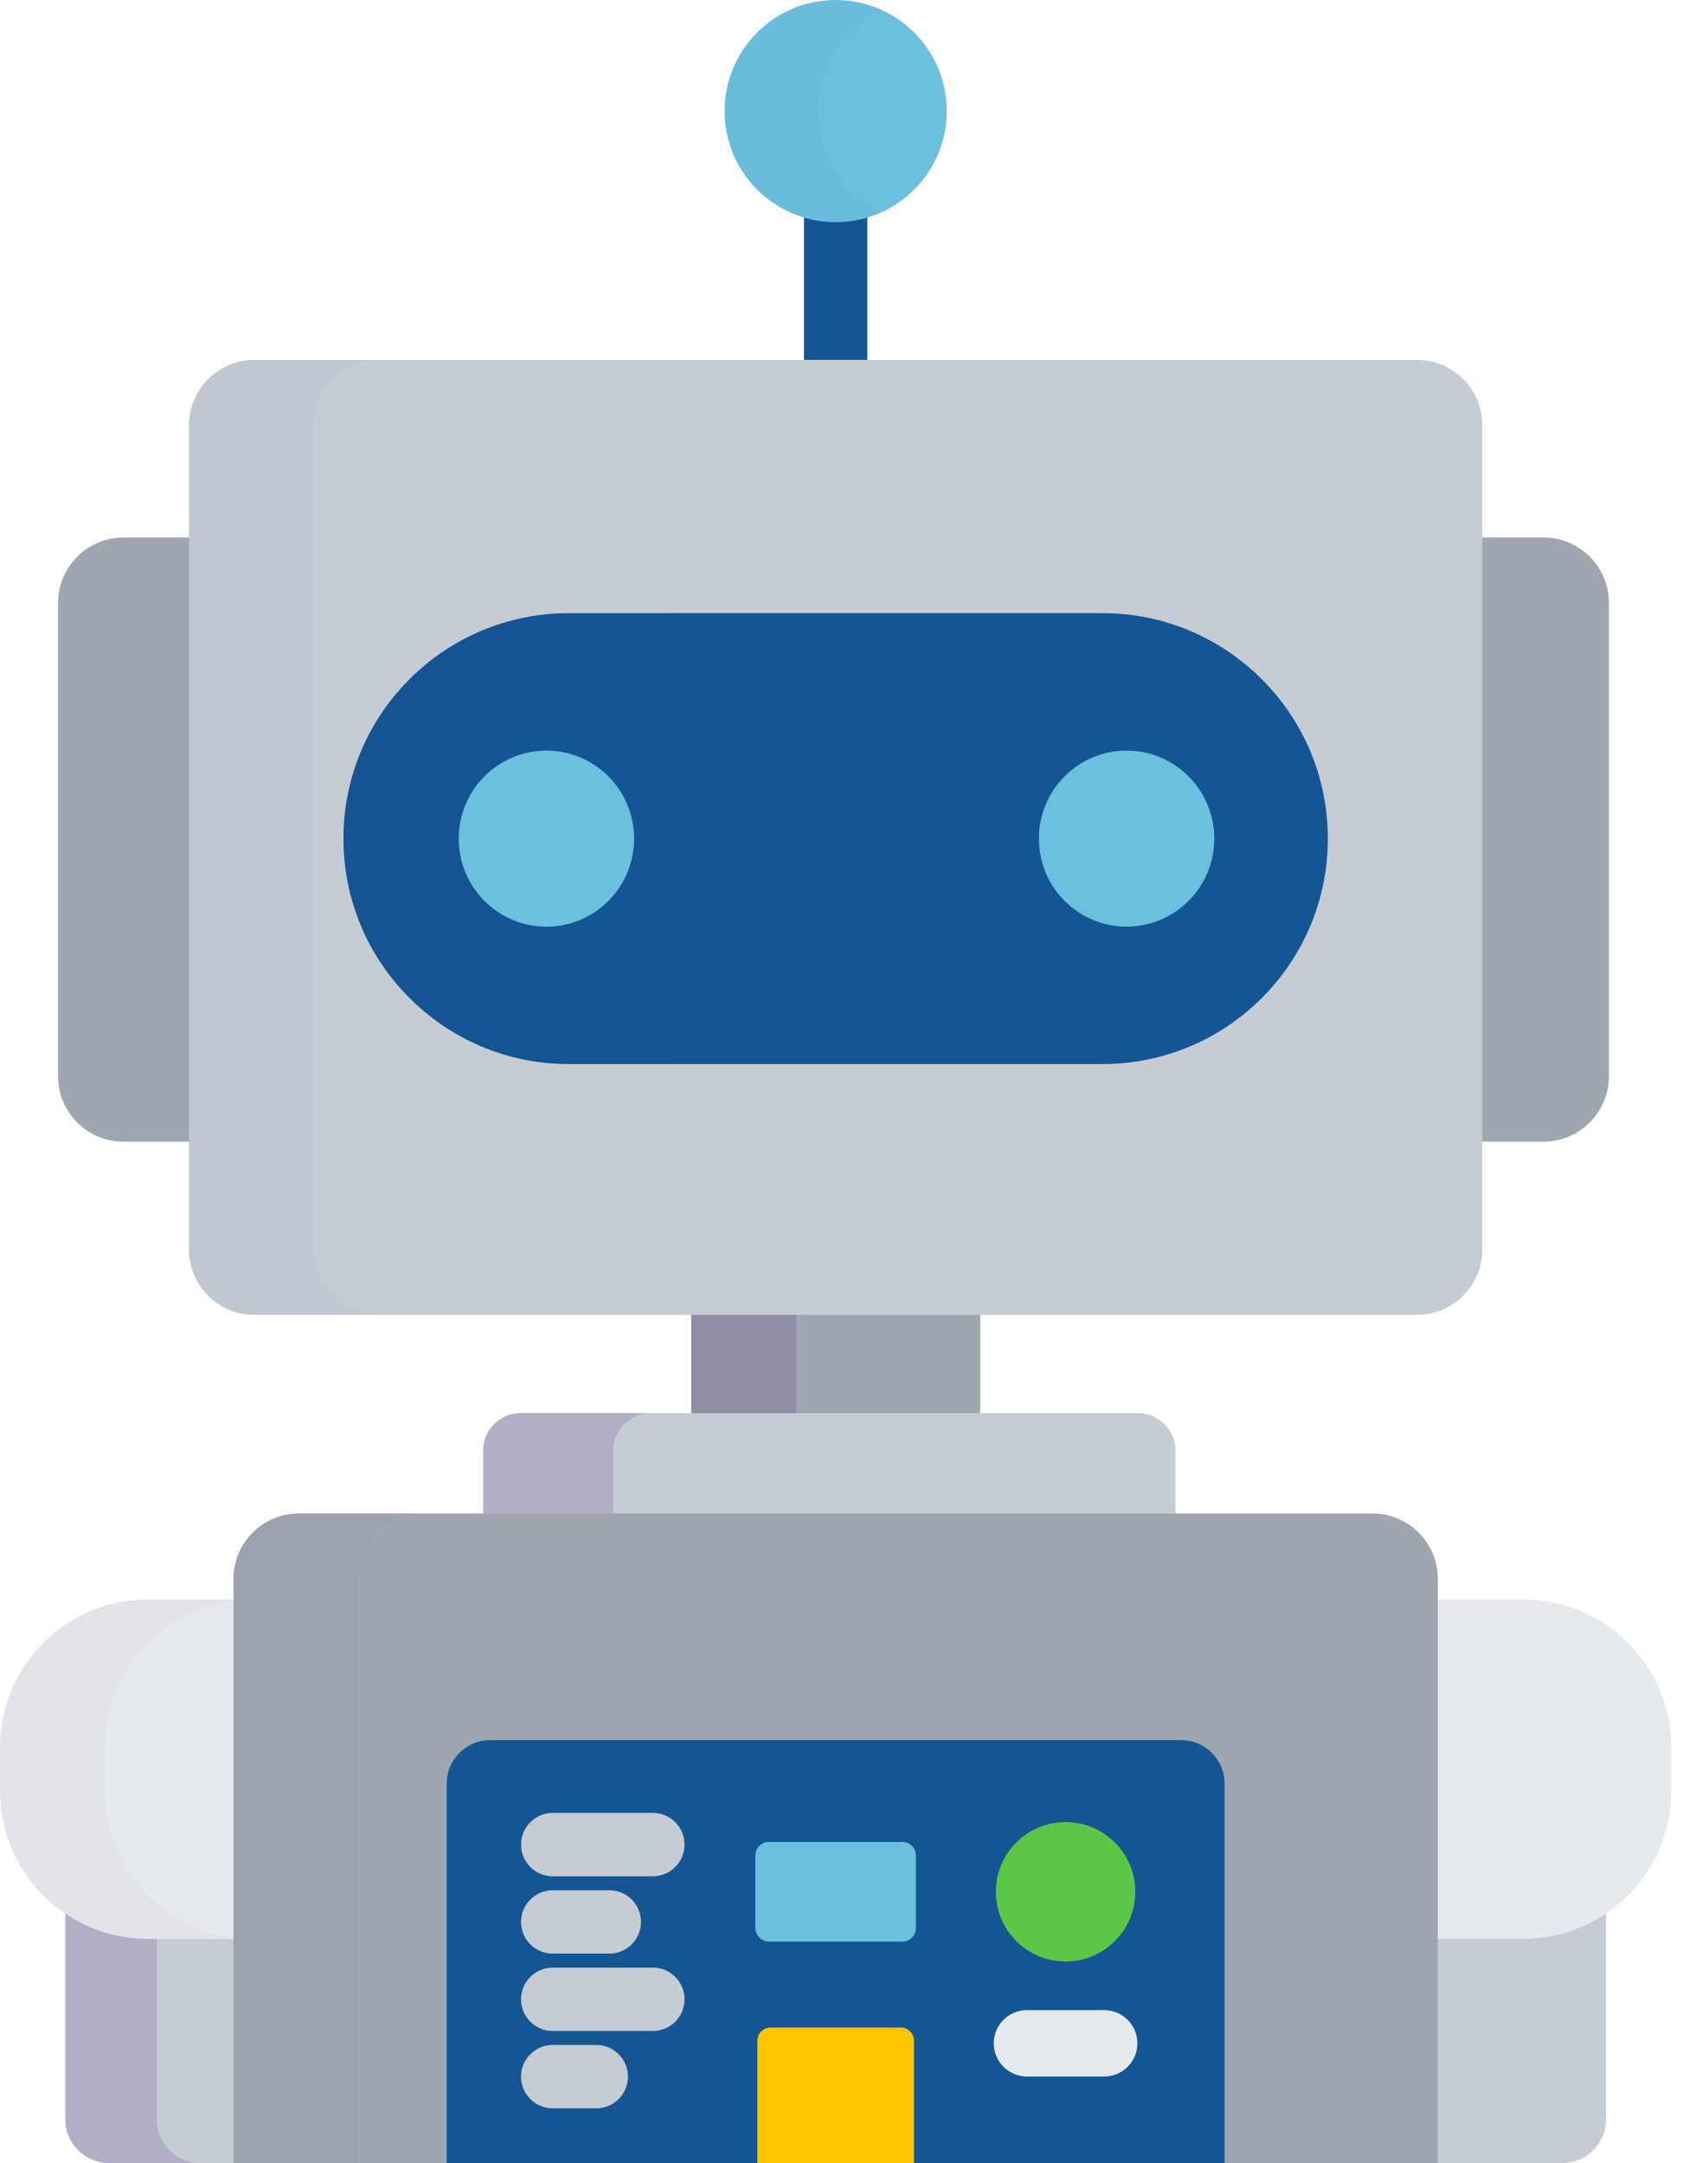
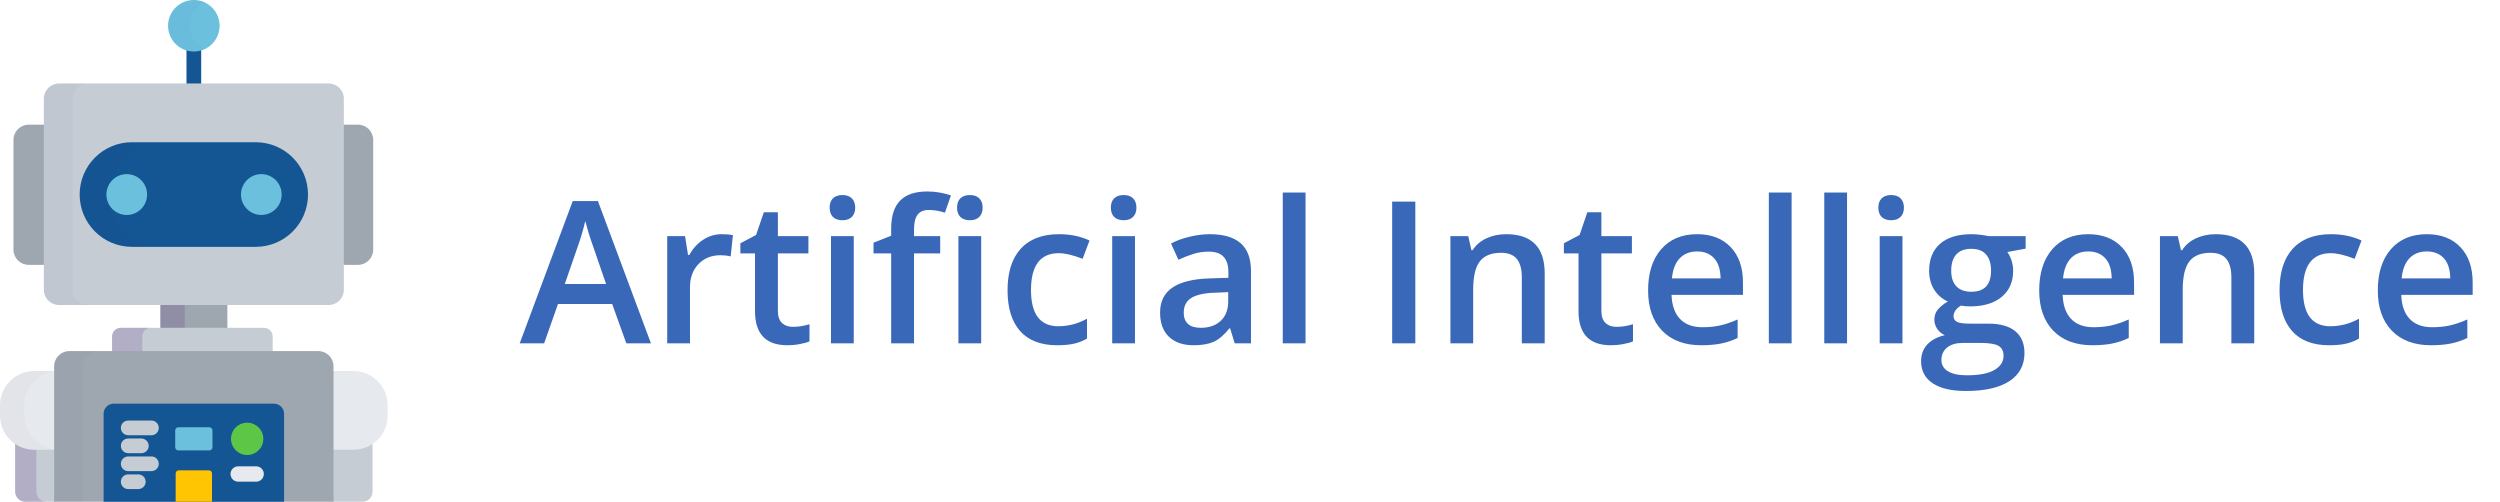
- <svg xmlns="http://www.w3.org/2000/svg" width="45" height="57" viewBox="0 0 45 57" fill="none">
+ <svg xmlns="http://www.w3.org/2000/svg" width="284" height="57" viewBox="0 0 284 57" fill="none">
  <path d="M22.02 5.742C21.73 5.742 21.449 5.698 21.185 5.616V9.596H22.855V5.616C22.591 5.698 22.311 5.742 22.02 5.742Z" fill="#135693" />
  <path d="M22.02 5.854C23.637 5.854 24.947 4.543 24.947 2.927C24.947 1.31 23.637 0 22.02 0C20.404 0 19.093 1.31 19.093 2.927C19.093 4.543 20.404 5.854 22.02 5.854Z" fill="#6BC1DD" />
  <g opacity="0.15">
    <path opacity="0.15" d="M21.557 2.927C21.557 1.751 22.251 0.737 23.252 0.272C22.877 0.098 22.46 0 22.02 0C20.404 0 19.093 1.31 19.093 2.927C19.093 4.543 20.404 5.854 22.02 5.854C22.46 5.854 22.877 5.756 23.252 5.582C22.251 5.117 21.557 4.103 21.557 2.927Z" fill="#440075" />
  </g>
  <path d="M40.676 14.164H38.95V30.086H40.676C41.622 30.086 42.396 29.312 42.396 28.365V15.884C42.396 14.938 41.622 14.164 40.676 14.164Z" fill="#9EA7AF" />
  <path d="M5.09 14.164H3.251C2.304 14.164 1.53 14.938 1.53 15.884V28.366C1.53 29.312 2.304 30.086 3.251 30.086H5.09L5.09 14.164Z" fill="#9EA7AF" />
  <path d="M6.264 50.916H3.899C3.092 50.916 2.342 50.671 1.72 50.251V55.853C1.72 56.484 2.236 57 2.867 57H6.264V50.916Z" fill="#C5CCD3" />
  <path d="M40.141 50.916H37.777V57H41.173C41.804 57 42.32 56.484 42.32 55.853V50.251C41.698 50.671 40.948 50.916 40.141 50.916Z" fill="#C5CCD3" />
  <path opacity="0.15" d="M4.129 55.853V50.916H3.899C3.092 50.916 2.342 50.671 1.72 50.251V55.853C1.72 56.484 2.236 57 2.867 57H5.276C4.645 57 4.129 56.484 4.129 55.853Z" fill="#440075" />
  <path d="M6.264 42.149H3.899C1.746 42.149 0 43.895 0 46.048V47.195C0 49.349 1.746 51.095 3.899 51.095H6.263L6.264 42.149Z" fill="#E6E9ED" />
  <path d="M40.141 42.148H37.777V51.093H40.141C42.295 51.093 44.04 49.347 44.04 47.194V46.047C44.04 43.893 42.294 42.148 40.141 42.148Z" fill="#E6E9ED" />
  <g opacity="0.15">
    <path opacity="0.15" d="M2.753 47.194V46.047C2.753 43.894 4.498 42.148 6.652 42.148H3.899C1.746 42.148 0 43.894 0 46.047V47.194C0 49.348 1.746 51.093 3.899 51.093H6.652C4.498 51.093 2.753 49.348 2.753 47.194Z" fill="#440075" />
  </g>
  <path d="M25.828 34.517H18.214V37.362H25.828V34.517Z" fill="#9EA7AF" />
  <path opacity="0.15" d="M20.988 34.517H18.214V37.362H20.988V34.517Z" fill="#440075" />
  <path d="M30.976 40.078V38.227C30.976 37.683 30.531 37.238 29.987 37.238H13.72C13.175 37.238 12.73 37.683 12.73 38.227V40.078H30.976Z" fill="#C5CCD3" />
  <path opacity="0.15" d="M16.16 40.078V38.227C16.16 37.683 16.606 37.238 17.15 37.238H13.72C13.175 37.238 12.73 37.683 12.73 38.227V40.078H16.16Z" fill="#440075" />
  <path d="M36.168 39.883H7.873C6.926 39.883 6.152 40.657 6.152 41.603V57H37.888V41.603C37.888 40.657 37.114 39.883 36.168 39.883Z" fill="#9EA7AF" />
  <g opacity="0.15">
    <path opacity="0.15" d="M11.158 39.883H7.873C6.926 39.883 6.152 40.657 6.152 41.603V57H9.437V41.603C9.437 40.657 10.211 39.883 11.158 39.883Z" fill="#440075" />
  </g>
  <path d="M39.061 32.929C39.061 33.876 38.287 34.65 37.341 34.65H6.699C5.753 34.65 4.979 33.876 4.979 32.929V11.205C4.979 10.258 5.753 9.484 6.699 9.484H37.341C38.287 9.484 39.061 10.258 39.061 11.205V32.929Z" fill="#C5CCD3" />
  <g opacity="0.15">
    <path opacity="0.15" d="M8.258 32.929V11.205C8.258 10.258 9.032 9.484 9.978 9.484H6.699C5.753 9.484 4.979 10.258 4.979 11.205V32.929C4.979 33.876 5.753 34.65 6.699 34.65H9.978C9.032 34.65 8.258 33.876 8.258 32.929Z" fill="#440075" />
  </g>
  <path d="M34.99 22.099C34.99 25.381 32.33 28.041 29.048 28.041H14.992C11.71 28.041 9.05 25.381 9.05 22.099C9.05 18.818 11.71 16.158 14.992 16.158H29.048C32.33 16.158 34.99 18.818 34.99 22.099Z" fill="#135693" />
  <g opacity="0.15">
    <path opacity="0.15" d="M12.386 22.099C12.386 18.818 15.047 16.158 18.328 16.158H14.992C11.71 16.158 9.05 18.818 9.05 22.099C9.05 25.381 11.71 28.041 14.992 28.041H18.328C15.047 28.041 12.386 25.381 12.386 22.099Z" fill="#440075" />
  </g>
  <path d="M14.399 24.42C15.675 24.42 16.709 23.381 16.709 22.1C16.709 20.819 15.675 19.781 14.399 19.781C13.123 19.781 12.088 20.819 12.088 22.1C12.088 23.381 13.123 24.42 14.399 24.42Z" fill="#6BC1DD" />
  <path d="M29.686 24.419C30.962 24.419 31.997 23.381 31.997 22.1C31.997 20.819 30.962 19.78 29.686 19.78C28.41 19.78 27.376 20.819 27.376 22.1C27.376 23.381 28.41 24.419 29.686 24.419Z" fill="#6BC1DD" />
  <path d="M32.27 57V47.002C32.27 46.371 31.754 45.855 31.123 45.855H12.917C12.286 45.855 11.77 46.371 11.77 47.002V57H32.27Z" fill="#135693" />
  <path d="M24.084 57V53.775C24.084 53.586 23.93 53.431 23.741 53.431H20.3C20.111 53.431 19.956 53.586 19.956 53.775V57H24.084Z" fill="#FFC502" />
  <path d="M17.203 49.444H14.566C14.104 49.444 13.731 49.071 13.731 48.609C13.731 48.148 14.104 47.774 14.566 47.774H17.203C17.665 47.774 18.038 48.148 18.038 48.609C18.038 49.071 17.665 49.444 17.203 49.444Z" fill="#C5CCD3" />
  <path d="M16.056 51.483H14.565C14.104 51.483 13.73 51.109 13.73 50.648C13.73 50.186 14.104 49.813 14.565 49.813H16.056C16.518 49.813 16.891 50.186 16.891 50.648C16.891 51.109 16.517 51.483 16.056 51.483Z" fill="#C5CCD3" />
  <path d="M17.203 53.521H14.565C14.104 53.521 13.73 53.148 13.73 52.686C13.73 52.225 14.104 51.851 14.565 51.851H17.203C17.664 51.851 18.038 52.225 18.038 52.686C18.038 53.148 17.664 53.521 17.203 53.521Z" fill="#C5CCD3" />
  <path d="M15.712 55.559H14.565C14.104 55.559 13.73 55.186 13.73 54.724C13.73 54.263 14.104 53.889 14.565 53.889H15.712C16.173 53.889 16.547 54.263 16.547 54.724C16.547 55.186 16.173 55.559 15.712 55.559Z" fill="#C5CCD3" />
  <path d="M29.096 54.721H27.06C26.577 54.721 26.186 54.329 26.186 53.846C26.186 53.363 26.577 52.972 27.06 52.972H29.096C29.579 52.972 29.971 53.363 29.971 53.846C29.971 54.329 29.579 54.721 29.096 54.721Z" fill="#E6E9ED" />
  <path d="M28.079 51.69C29.093 51.69 29.916 50.867 29.916 49.853C29.916 48.838 29.093 48.016 28.079 48.016C27.064 48.016 26.242 48.838 26.242 49.853C26.242 50.867 27.064 51.69 28.079 51.69Z" fill="#5DC647" />
  <path d="M24.135 50.813C24.135 51.007 23.977 51.166 23.783 51.166H20.257C20.064 51.166 19.905 51.007 19.905 50.813V48.891C19.905 48.697 20.064 48.539 20.257 48.539H23.783C23.977 48.539 24.135 48.697 24.135 48.891V50.813Z" fill="#6BC1DD" />
+   <path d="M71.15 39L69.542 34.531H63.389L61.814 39H59.04L65.062 22.84H67.924L73.946 39H71.15ZM68.849 32.263L67.341 27.881C67.231 27.588 67.076 27.125 66.878 26.494C66.688 25.863 66.555 25.401 66.482 25.107C66.284 26.01 65.994 26.997 65.612 28.069L64.159 32.263H68.849ZM81.971 26.604C82.492 26.604 82.921 26.641 83.259 26.715L83.006 29.125C82.639 29.037 82.257 28.993 81.861 28.993C80.826 28.993 79.986 29.331 79.34 30.006C78.701 30.681 78.382 31.558 78.382 32.637V39H75.795V26.825H77.821L78.162 28.971H78.294C78.698 28.245 79.223 27.669 79.868 27.243C80.522 26.817 81.222 26.604 81.971 26.604ZM90.062 37.129C90.694 37.129 91.325 37.029 91.956 36.831V38.78C91.669 38.905 91.299 39.007 90.844 39.088C90.396 39.176 89.93 39.22 89.446 39.22C86.995 39.22 85.769 37.928 85.769 35.345V28.784H84.107V27.639L85.89 26.692L86.771 24.116H88.367V26.825H91.835V28.784H88.367V35.301C88.367 35.925 88.521 36.387 88.829 36.688C89.145 36.982 89.556 37.129 90.062 37.129ZM96.987 39H94.4V26.825H96.987V39ZM94.246 23.599C94.246 23.137 94.37 22.781 94.62 22.531C94.877 22.282 95.24 22.157 95.71 22.157C96.165 22.157 96.517 22.282 96.766 22.531C97.023 22.781 97.152 23.137 97.152 23.599C97.152 24.039 97.023 24.388 96.766 24.645C96.517 24.894 96.165 25.019 95.71 25.019C95.24 25.019 94.877 24.894 94.62 24.645C94.37 24.388 94.246 24.039 94.246 23.599ZM106.806 28.784H103.834V39H101.236V28.784H99.232V27.573L101.236 26.78V25.988C101.236 24.549 101.574 23.485 102.249 22.796C102.924 22.098 103.955 21.75 105.342 21.75C106.252 21.75 107.148 21.9 108.028 22.201L107.346 24.16C106.707 23.955 106.098 23.852 105.518 23.852C104.931 23.852 104.502 24.036 104.23 24.403C103.966 24.762 103.834 25.305 103.834 26.032V26.825H106.806V28.784ZM111.463 39H108.876V26.825H111.463V39ZM108.722 23.599C108.722 23.137 108.847 22.781 109.096 22.531C109.353 22.282 109.716 22.157 110.186 22.157C110.641 22.157 110.993 22.282 111.243 22.531C111.5 22.781 111.628 23.137 111.628 23.599C111.628 24.039 111.5 24.388 111.243 24.645C110.993 24.894 110.641 25.019 110.186 25.019C109.716 25.019 109.353 24.894 109.096 24.645C108.847 24.388 108.722 24.039 108.722 23.599ZM120.094 39.22C118.251 39.22 116.85 38.684 115.888 37.613C114.934 36.534 114.457 34.989 114.457 32.978C114.457 30.931 114.956 29.357 115.954 28.256C116.96 27.155 118.409 26.604 120.303 26.604C121.587 26.604 122.743 26.843 123.77 27.32L122.989 29.401C121.895 28.975 120.993 28.762 120.281 28.762C118.174 28.762 117.121 30.16 117.121 32.956C117.121 34.321 117.382 35.349 117.903 36.039C118.431 36.721 119.202 37.062 120.215 37.062C121.367 37.062 122.457 36.776 123.484 36.204V38.461C123.022 38.732 122.526 38.927 121.998 39.044C121.477 39.161 120.842 39.22 120.094 39.22ZM128.933 39H126.346V26.825H128.933V39ZM126.192 23.599C126.192 23.137 126.317 22.781 126.567 22.531C126.823 22.282 127.187 22.157 127.656 22.157C128.111 22.157 128.464 22.282 128.713 22.531C128.97 22.781 129.099 23.137 129.099 23.599C129.099 24.039 128.97 24.388 128.713 24.645C128.464 24.894 128.111 25.019 127.656 25.019C127.187 25.019 126.823 24.894 126.567 24.645C126.317 24.388 126.192 24.039 126.192 23.599ZM140.261 39L139.744 37.305H139.656C139.069 38.046 138.478 38.552 137.883 38.824C137.289 39.088 136.526 39.22 135.594 39.22C134.397 39.22 133.462 38.897 132.786 38.251C132.119 37.606 131.785 36.692 131.785 35.51C131.785 34.255 132.251 33.309 133.183 32.67C134.115 32.032 135.535 31.683 137.443 31.624L139.546 31.558V30.909C139.546 30.131 139.362 29.551 138.995 29.169C138.636 28.78 138.074 28.586 137.311 28.586C136.687 28.586 136.089 28.678 135.516 28.861C134.944 29.045 134.394 29.261 133.865 29.511L133.029 27.661C133.689 27.316 134.412 27.056 135.197 26.88C135.983 26.696 136.724 26.604 137.421 26.604C138.969 26.604 140.136 26.942 140.922 27.617C141.714 28.292 142.111 29.353 142.111 30.799V39H140.261ZM136.408 37.239C137.348 37.239 138.1 36.978 138.665 36.457C139.237 35.929 139.524 35.191 139.524 34.244V33.188L137.96 33.254C136.742 33.298 135.854 33.503 135.296 33.87C134.746 34.23 134.471 34.784 134.471 35.532C134.471 36.075 134.632 36.497 134.955 36.798C135.278 37.092 135.762 37.239 136.408 37.239ZM148.308 39H145.721V21.871H148.308V39ZM158.15 39V22.905H160.781V39H158.15ZM175.477 39H172.879V31.514C172.879 30.575 172.689 29.874 172.307 29.412C171.933 28.949 171.335 28.718 170.513 28.718C169.419 28.718 168.619 29.041 168.113 29.687C167.606 30.333 167.353 31.415 167.353 32.934V39H164.766V26.825H166.792L167.155 28.421H167.287C167.654 27.841 168.175 27.393 168.85 27.078C169.525 26.762 170.274 26.604 171.096 26.604C174.017 26.604 175.477 28.091 175.477 31.063V39ZM183.613 37.129C184.244 37.129 184.875 37.029 185.506 36.831V38.78C185.22 38.905 184.849 39.007 184.394 39.088C183.947 39.176 183.481 39.22 182.996 39.22C180.545 39.22 179.319 37.928 179.319 35.345V28.784H177.657V27.639L179.44 26.692L180.321 24.116H181.917V26.825H185.385V28.784H181.917V35.301C181.917 35.925 182.072 36.387 182.38 36.688C182.695 36.982 183.106 37.129 183.613 37.129ZM193.267 39.22C191.374 39.22 189.891 38.67 188.82 37.569C187.756 36.461 187.224 34.938 187.224 33C187.224 31.012 187.719 29.448 188.71 28.311C189.7 27.173 191.062 26.604 192.794 26.604C194.401 26.604 195.671 27.092 196.603 28.069C197.535 29.045 198.001 30.388 198.001 32.098V33.496H189.888C189.924 34.677 190.244 35.587 190.845 36.226C191.447 36.857 192.295 37.173 193.388 37.173C194.108 37.173 194.775 37.106 195.392 36.974C196.016 36.835 196.684 36.608 197.395 36.292V38.395C196.764 38.695 196.126 38.908 195.48 39.033C194.834 39.158 194.097 39.22 193.267 39.22ZM192.794 28.564C191.972 28.564 191.311 28.825 190.812 29.346C190.321 29.867 190.027 30.626 189.932 31.624H195.458C195.443 30.619 195.201 29.859 194.731 29.346C194.262 28.825 193.616 28.564 192.794 28.564ZM203.527 39H200.94V21.871H203.527V39ZM209.824 39H207.237V21.871H209.824V39ZM216.121 39H213.534V26.825H216.121V39ZM213.38 23.599C213.38 23.137 213.505 22.781 213.754 22.531C214.011 22.282 214.374 22.157 214.844 22.157C215.299 22.157 215.651 22.282 215.901 22.531C216.158 22.781 216.286 23.137 216.286 23.599C216.286 24.039 216.158 24.388 215.901 24.645C215.651 24.894 215.299 25.019 214.844 25.019C214.374 25.019 214.011 24.894 213.754 24.645C213.505 24.388 213.38 24.039 213.38 23.599ZM230.113 26.825V28.245L228.032 28.63C228.223 28.887 228.381 29.202 228.505 29.577C228.63 29.951 228.693 30.347 228.693 30.766C228.693 32.021 228.26 33.008 227.394 33.727C226.528 34.446 225.335 34.806 223.816 34.806C223.427 34.806 223.075 34.776 222.759 34.718C222.201 35.063 221.922 35.466 221.922 35.929C221.922 36.208 222.051 36.417 222.308 36.556C222.572 36.696 223.053 36.765 223.75 36.765H225.874C227.217 36.765 228.238 37.051 228.935 37.624C229.632 38.196 229.981 39.022 229.981 40.101C229.981 41.481 229.412 42.545 228.274 43.293C227.137 44.042 225.493 44.416 223.342 44.416C221.684 44.416 220.418 44.123 219.545 43.535C218.671 42.948 218.235 42.112 218.235 41.026C218.235 40.277 218.469 39.646 218.939 39.132C219.416 38.626 220.08 38.273 220.932 38.075C220.587 37.928 220.3 37.694 220.073 37.371C219.853 37.041 219.743 36.696 219.743 36.336C219.743 35.881 219.871 35.496 220.128 35.18C220.385 34.864 220.766 34.553 221.273 34.244C220.642 33.973 220.128 33.532 219.732 32.923C219.343 32.307 219.148 31.588 219.148 30.766C219.148 29.445 219.563 28.421 220.392 27.694C221.229 26.968 222.418 26.604 223.959 26.604C224.304 26.604 224.664 26.63 225.038 26.681C225.419 26.726 225.706 26.773 225.896 26.825H230.113ZM220.546 40.894C220.546 41.451 220.796 41.881 221.295 42.181C221.801 42.482 222.51 42.633 223.42 42.633C224.829 42.633 225.878 42.431 226.568 42.027C227.258 41.624 227.603 41.088 227.603 40.42C227.603 39.892 227.412 39.514 227.03 39.286C226.656 39.066 225.955 38.956 224.928 38.956H222.968C222.227 38.956 221.636 39.128 221.196 39.473C220.763 39.826 220.546 40.299 220.546 40.894ZM221.658 30.766C221.658 31.529 221.853 32.116 222.242 32.527C222.638 32.938 223.203 33.144 223.937 33.144C225.434 33.144 226.183 32.343 226.183 30.744C226.183 29.951 225.996 29.342 225.621 28.916C225.254 28.483 224.693 28.267 223.937 28.267C223.188 28.267 222.62 28.48 222.231 28.905C221.849 29.331 221.658 29.951 221.658 30.766ZM237.698 39.22C235.804 39.22 234.322 38.67 233.25 37.569C232.186 36.461 231.654 34.938 231.654 33C231.654 31.012 232.149 29.448 233.14 28.311C234.131 27.173 235.492 26.604 237.224 26.604C238.831 26.604 240.101 27.092 241.033 28.069C241.965 29.045 242.431 30.388 242.431 32.098V33.496H234.318C234.355 34.677 234.674 35.587 235.276 36.226C235.878 36.857 236.725 37.173 237.819 37.173C238.538 37.173 239.206 37.106 239.822 36.974C240.446 36.835 241.114 36.608 241.826 36.292V38.395C241.195 38.695 240.556 38.908 239.91 39.033C239.264 39.158 238.527 39.22 237.698 39.22ZM237.224 28.564C236.402 28.564 235.742 28.825 235.243 29.346C234.751 29.867 234.457 30.626 234.362 31.624H239.888C239.874 30.619 239.631 29.859 239.162 29.346C238.692 28.825 238.046 28.564 237.224 28.564ZM256.082 39H253.484V31.514C253.484 30.575 253.293 29.874 252.911 29.412C252.537 28.949 251.939 28.718 251.117 28.718C250.023 28.718 249.224 29.041 248.717 29.687C248.211 30.333 247.958 31.415 247.958 32.934V39H245.371V26.825H247.396L247.759 28.421H247.891C248.258 27.841 248.78 27.393 249.455 27.078C250.13 26.762 250.878 26.604 251.7 26.604C254.621 26.604 256.082 28.091 256.082 31.063V39ZM264.591 39.22C262.749 39.22 261.348 38.684 260.386 37.613C259.432 36.534 258.955 34.989 258.955 32.978C258.955 30.931 259.454 29.357 260.452 28.256C261.458 27.155 262.907 26.604 264.801 26.604C266.085 26.604 267.241 26.843 268.268 27.32L267.487 29.401C266.393 28.975 265.49 28.762 264.779 28.762C262.672 28.762 261.619 30.16 261.619 32.956C261.619 34.321 261.88 35.349 262.401 36.039C262.929 36.721 263.7 37.062 264.713 37.062C265.865 37.062 266.955 36.776 267.982 36.204V38.461C267.52 38.732 267.024 38.927 266.496 39.044C265.975 39.161 265.34 39.22 264.591 39.22ZM276.161 39.22C274.268 39.22 272.785 38.67 271.714 37.569C270.65 36.461 270.118 34.938 270.118 33C270.118 31.012 270.613 29.448 271.604 28.311C272.595 27.173 273.956 26.604 275.688 26.604C277.295 26.604 278.565 27.092 279.497 28.069C280.429 29.045 280.895 30.388 280.895 32.098V33.496H272.782C272.818 34.677 273.138 35.587 273.74 36.226C274.341 36.857 275.189 37.173 276.282 37.173C277.002 37.173 277.67 37.106 278.286 36.974C278.91 36.835 279.578 36.608 280.29 36.292V38.395C279.658 38.695 279.02 38.908 278.374 39.033C277.728 39.158 276.991 39.22 276.161 39.22ZM275.688 28.564C274.866 28.564 274.206 28.825 273.706 29.346C273.215 29.867 272.921 30.626 272.826 31.624H278.352C278.337 30.619 278.095 29.859 277.626 29.346C277.156 28.825 276.51 28.564 275.688 28.564Z" fill="#3A68B8" />
</svg>
